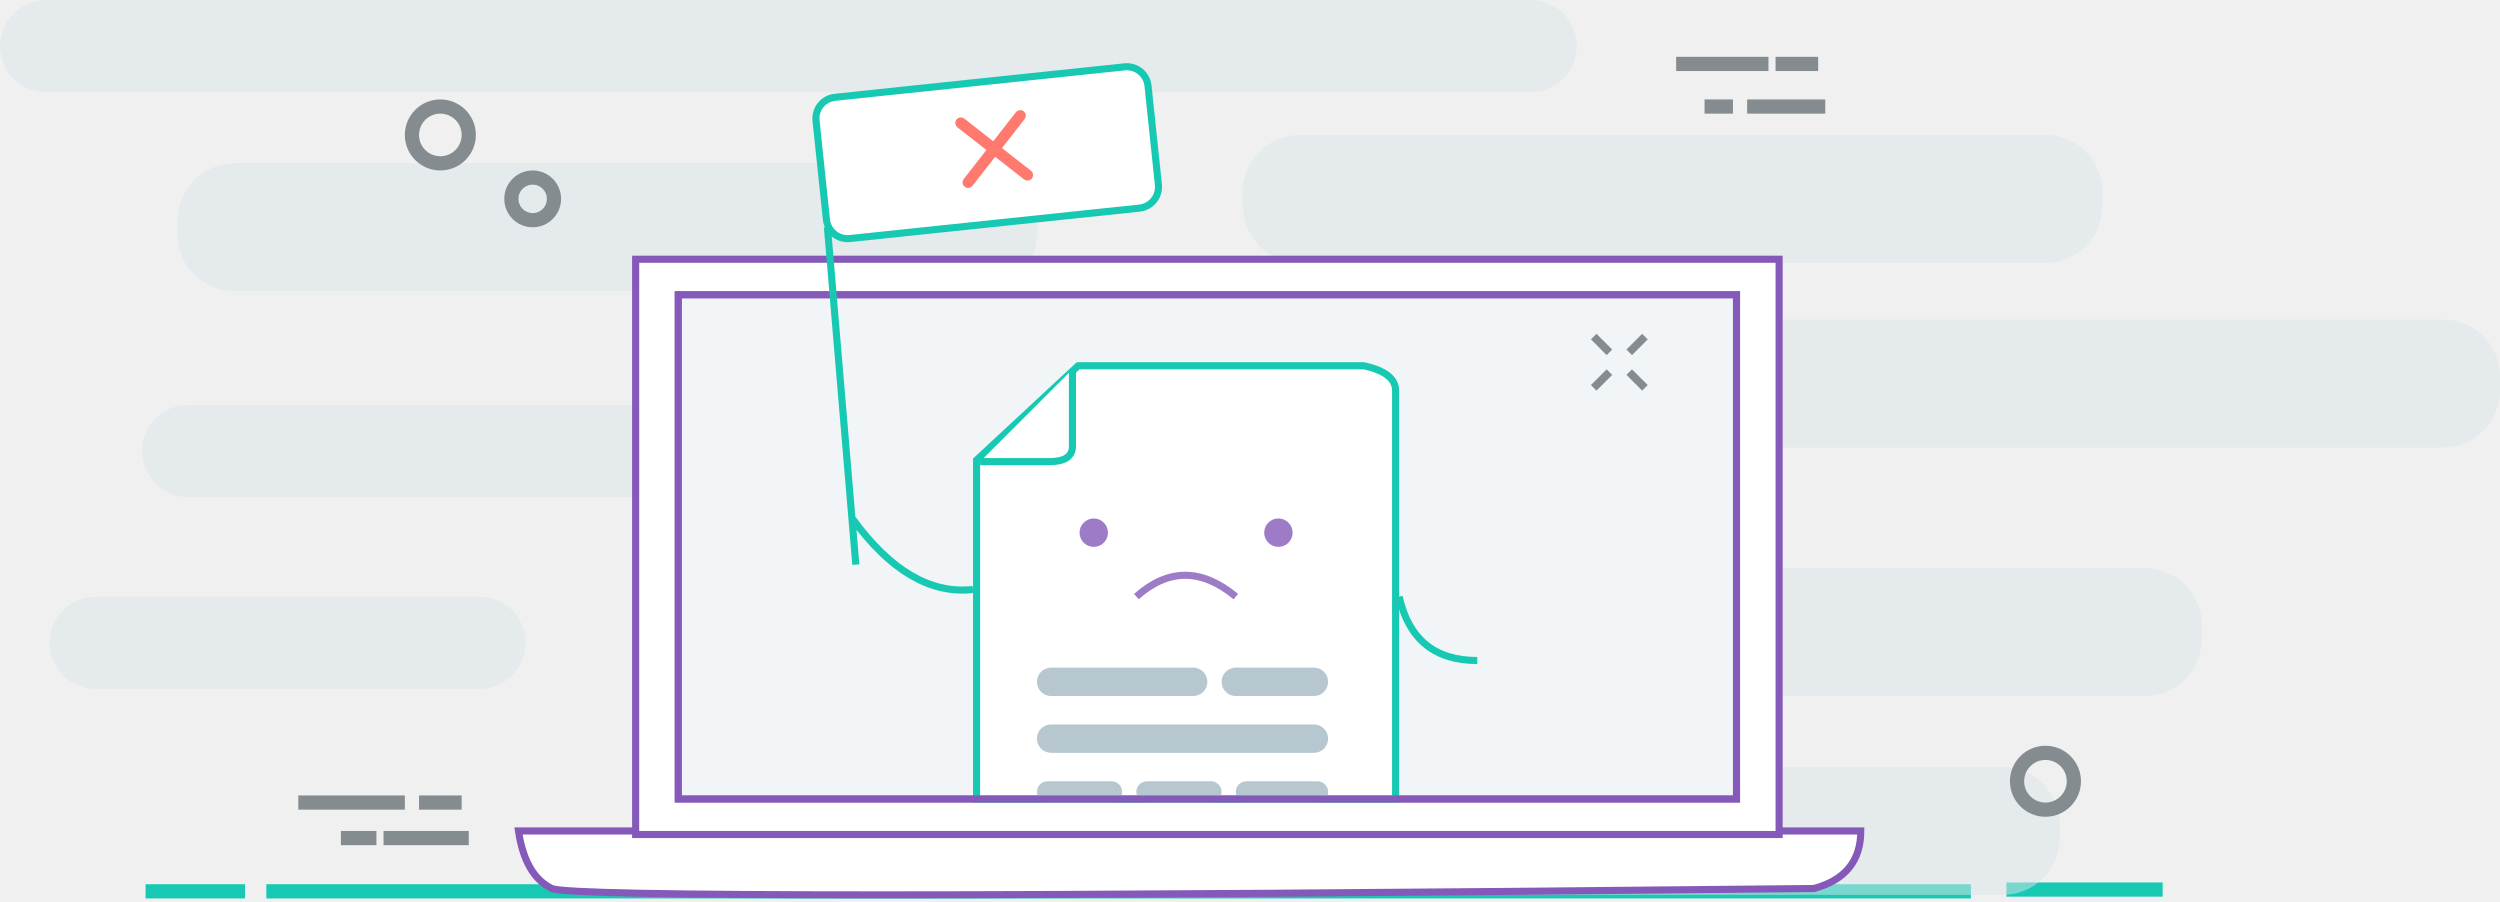
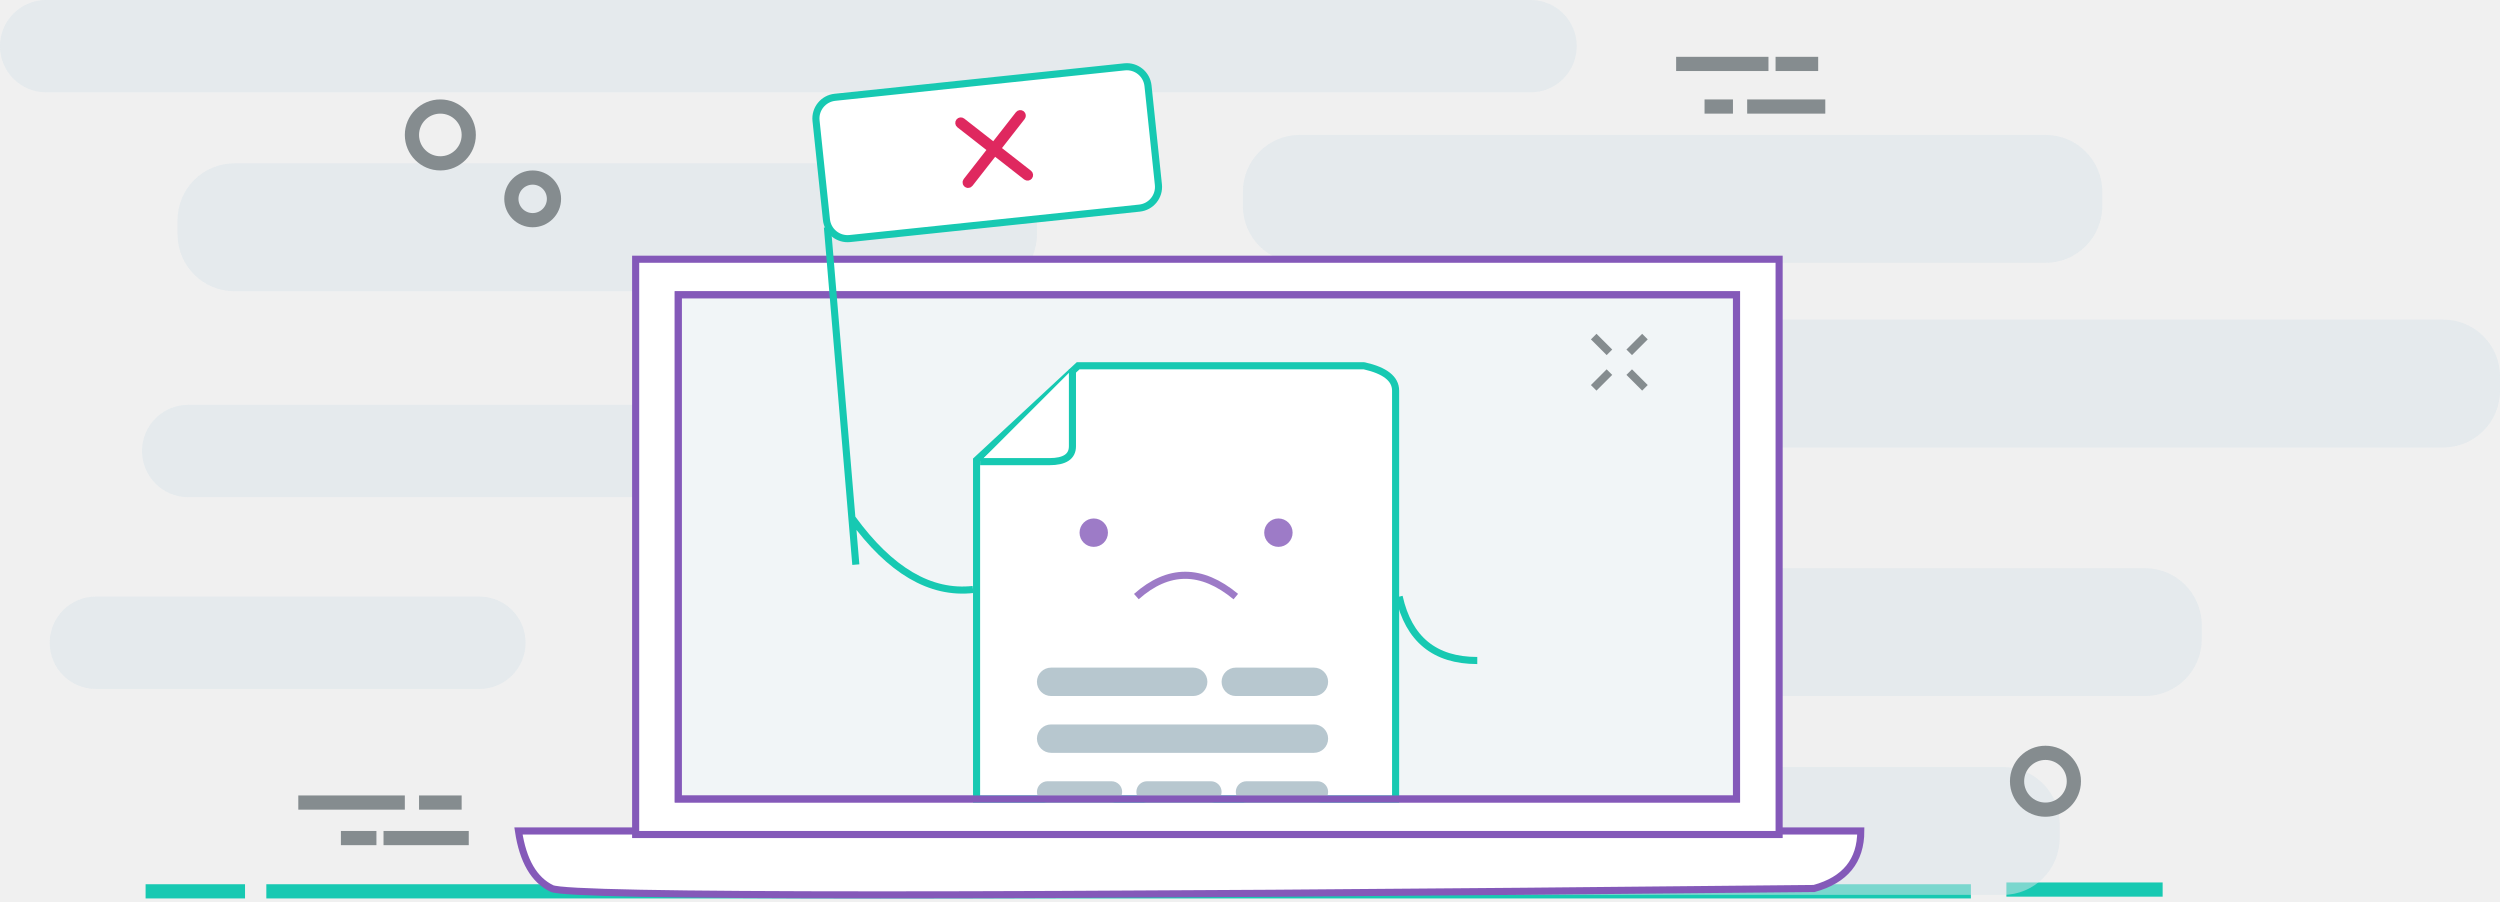
<svg xmlns="http://www.w3.org/2000/svg" xmlns:xlink="http://www.w3.org/1999/xlink" width="352" height="127" viewBox="0 0 352 127">
  <defs>
    <path id="a" d="M139.907 20.592l3.179-4.713a.281.281 0 0 1 .466.315l-3.179 4.713 4.713 3.179a.281.281 0 0 1-.314.466l-4.713-3.179-3.18 4.713a.281.281 0 1 1-.466-.314l3.18-4.713-4.714-3.18a.281.281 0 1 1 .315-.466l4.713 3.18z" />
  </defs>
  <g fill="none" fill-rule="evenodd">
    <path stroke="#17C9B2" stroke-linecap="square" stroke-width="2" d="M38.5 125.5h238M21.5 125.5h12M283.5 125.25h20" />
    <g fill="#D9E4EA" opacity=".509">
      <path d="M13.5 84h54a6.5 6.5 0 1 1 0 13h-54a6.5 6.5 0 1 1 0-13z" />
      <rect width="121" height="18" x="25" y="23" rx="8" />
      <rect width="121" height="18" x="175" y="19" rx="8" />
      <path d="M192 45h152a8 8 0 0 1 8 8v2a8 8 0 0 1-8 8H192a8 8 0 0 1-8-8v-2a8 8 0 0 1 8-8zM212 80h90a8 8 0 0 1 8 8v2a8 8 0 0 1-8 8h-90a8 8 0 0 1-8-8v-2a8 8 0 0 1 8-8zM136 108h146a8 8 0 0 1 8 8v2a8 8 0 0 1-8 8H136a8 8 0 0 1-8-8v-2a8 8 0 0 1 8-8z" />
      <path d="M26.5 57h209a6.5 6.5 0 1 1 0 13h-209a6.5 6.5 0 1 1 0-13zM6.5 0h209a6.5 6.5 0 1 1 0 13H6.5a6.5 6.5 0 0 1 0-13z" />
    </g>
    <g transform="translate(73 36)">
      <path fill="#FFF" stroke="#8459B9" d="M16.925 81H0c.627 4.2 2.194 6.9 4.701 8.1 2.508 1.2 61.747 1.2 177.717 0C186.806 87.9 189 85.2 189 81h-20.687" />
      <path fill="#FFF" stroke="#8459B9" d="M16.5.5h161v81h-161z" />
      <path fill="#EBF1F4" stroke="#8459B9" d="M22.5 5.5h149v71h-149z" opacity=".7" />
      <circle cx="85" cy="41" r="2" fill="#9D7BC7" />
      <circle cx="111" cy="41" r="2" fill="#9D7BC7" />
      <path stroke="#9D7BC7" stroke-linecap="square" d="M91.5 54.5h12" />
    </g>
    <path fill="#FFF" stroke="#17C9B2" d="M151.804 51.5H192l.111.013c2.868.653 4.389 1.794 4.389 3.487v57.5h-59V64.782L151.804 51.5z" />
    <path fill="#B7C7CF" d="M148 94h20a2 2 0 1 1 0 4h-20a2 2 0 1 1 0-4zm0 8h37a2 2 0 1 1 0 4h-37a2 2 0 1 1 0-4zm26-8h11a2 2 0 1 1 0 4h-11a2 2 0 1 1 0-4zm1.5 16h10a1.5 1.5 0 0 1 0 3h-10a1.5 1.5 0 0 1 0-3zm-14 0h9a1.5 1.5 0 0 1 0 3h-9a1.5 1.5 0 0 1 0-3zm-14 0h9a1.5 1.5 0 0 1 0 3h-9a1.5 1.5 0 0 1 0-3z" />
    <path fill="#FFF" stroke="#17C9B2" d="M138 65h9.75c2.167 0 3.25-.722 3.25-2.167V52" />
    <g transform="translate(152 73)">
      <circle cx="28" cy="2" r="2" fill="#9D7BC7" />
      <circle cx="2" cy="2" r="2" fill="#9D7BC7" />
      <path stroke="#9D7BC7" d="M8 11c4.506-4 9.172-4 14 0" />
    </g>
    <path stroke="#8459B9" d="M95.5 41.5h149v71h-149z" />
    <g transform="translate(42 8)">
      <path fill="#858C8F" d="M187.784 42l-.784-.784L189.216 39l.784.784L187.784 42zm-3.568 0L182 39.784l.784-.784L185 41.216l-.784.784zm3.568 2L190 46.216l-.784.784L187 44.784l.784-.784zm-3.568 0l.784.784L182.784 47l-.784-.784L184.216 44z" />
      <circle cx="246" cy="102" r="4" stroke="#858C8F" stroke-width="2" />
      <circle cx="20" cy="11" r="4" stroke="#858C8F" stroke-width="2" />
      <circle cx="33" cy="20" r="3" stroke="#858C8F" stroke-width="2" />
      <path fill="#858C8F" d="M0 106v-2h15v2H0zm12 5v-2h12v2H12zm5-5v-2h6v2h-6zm-11 5v-2h5v2H6zM194 2V0h13v2h-13zm10 6V6h11v2h-11zm4-6V0h6v2h-6zm-10 6V6h4v2h-4z" />
    </g>
    <path stroke="#17C9B2" d="M197 84c1.333 6 5 9 11 9M137 83c-6 .667-11.667-2.667-17-10M120.5 79.5l-4-47.5" />
    <rect width="47" height="20" x="115.5" y="11.5" fill="#FFF" fill-rule="nonzero" stroke="#17C9B2" rx="3" transform="rotate(-6 139 21.5)" />
-     <use fill="#FF796F" fill-rule="nonzero" stroke="#FF796F" transform="rotate(4 139.983 20.983)" xlink:href="#a" />
+     <use fill="#df285f" fill-rule="nonzero" stroke="#df285f" transform="rotate(4 139.983 20.983)" xlink:href="#a" />
  </g>
</svg>
